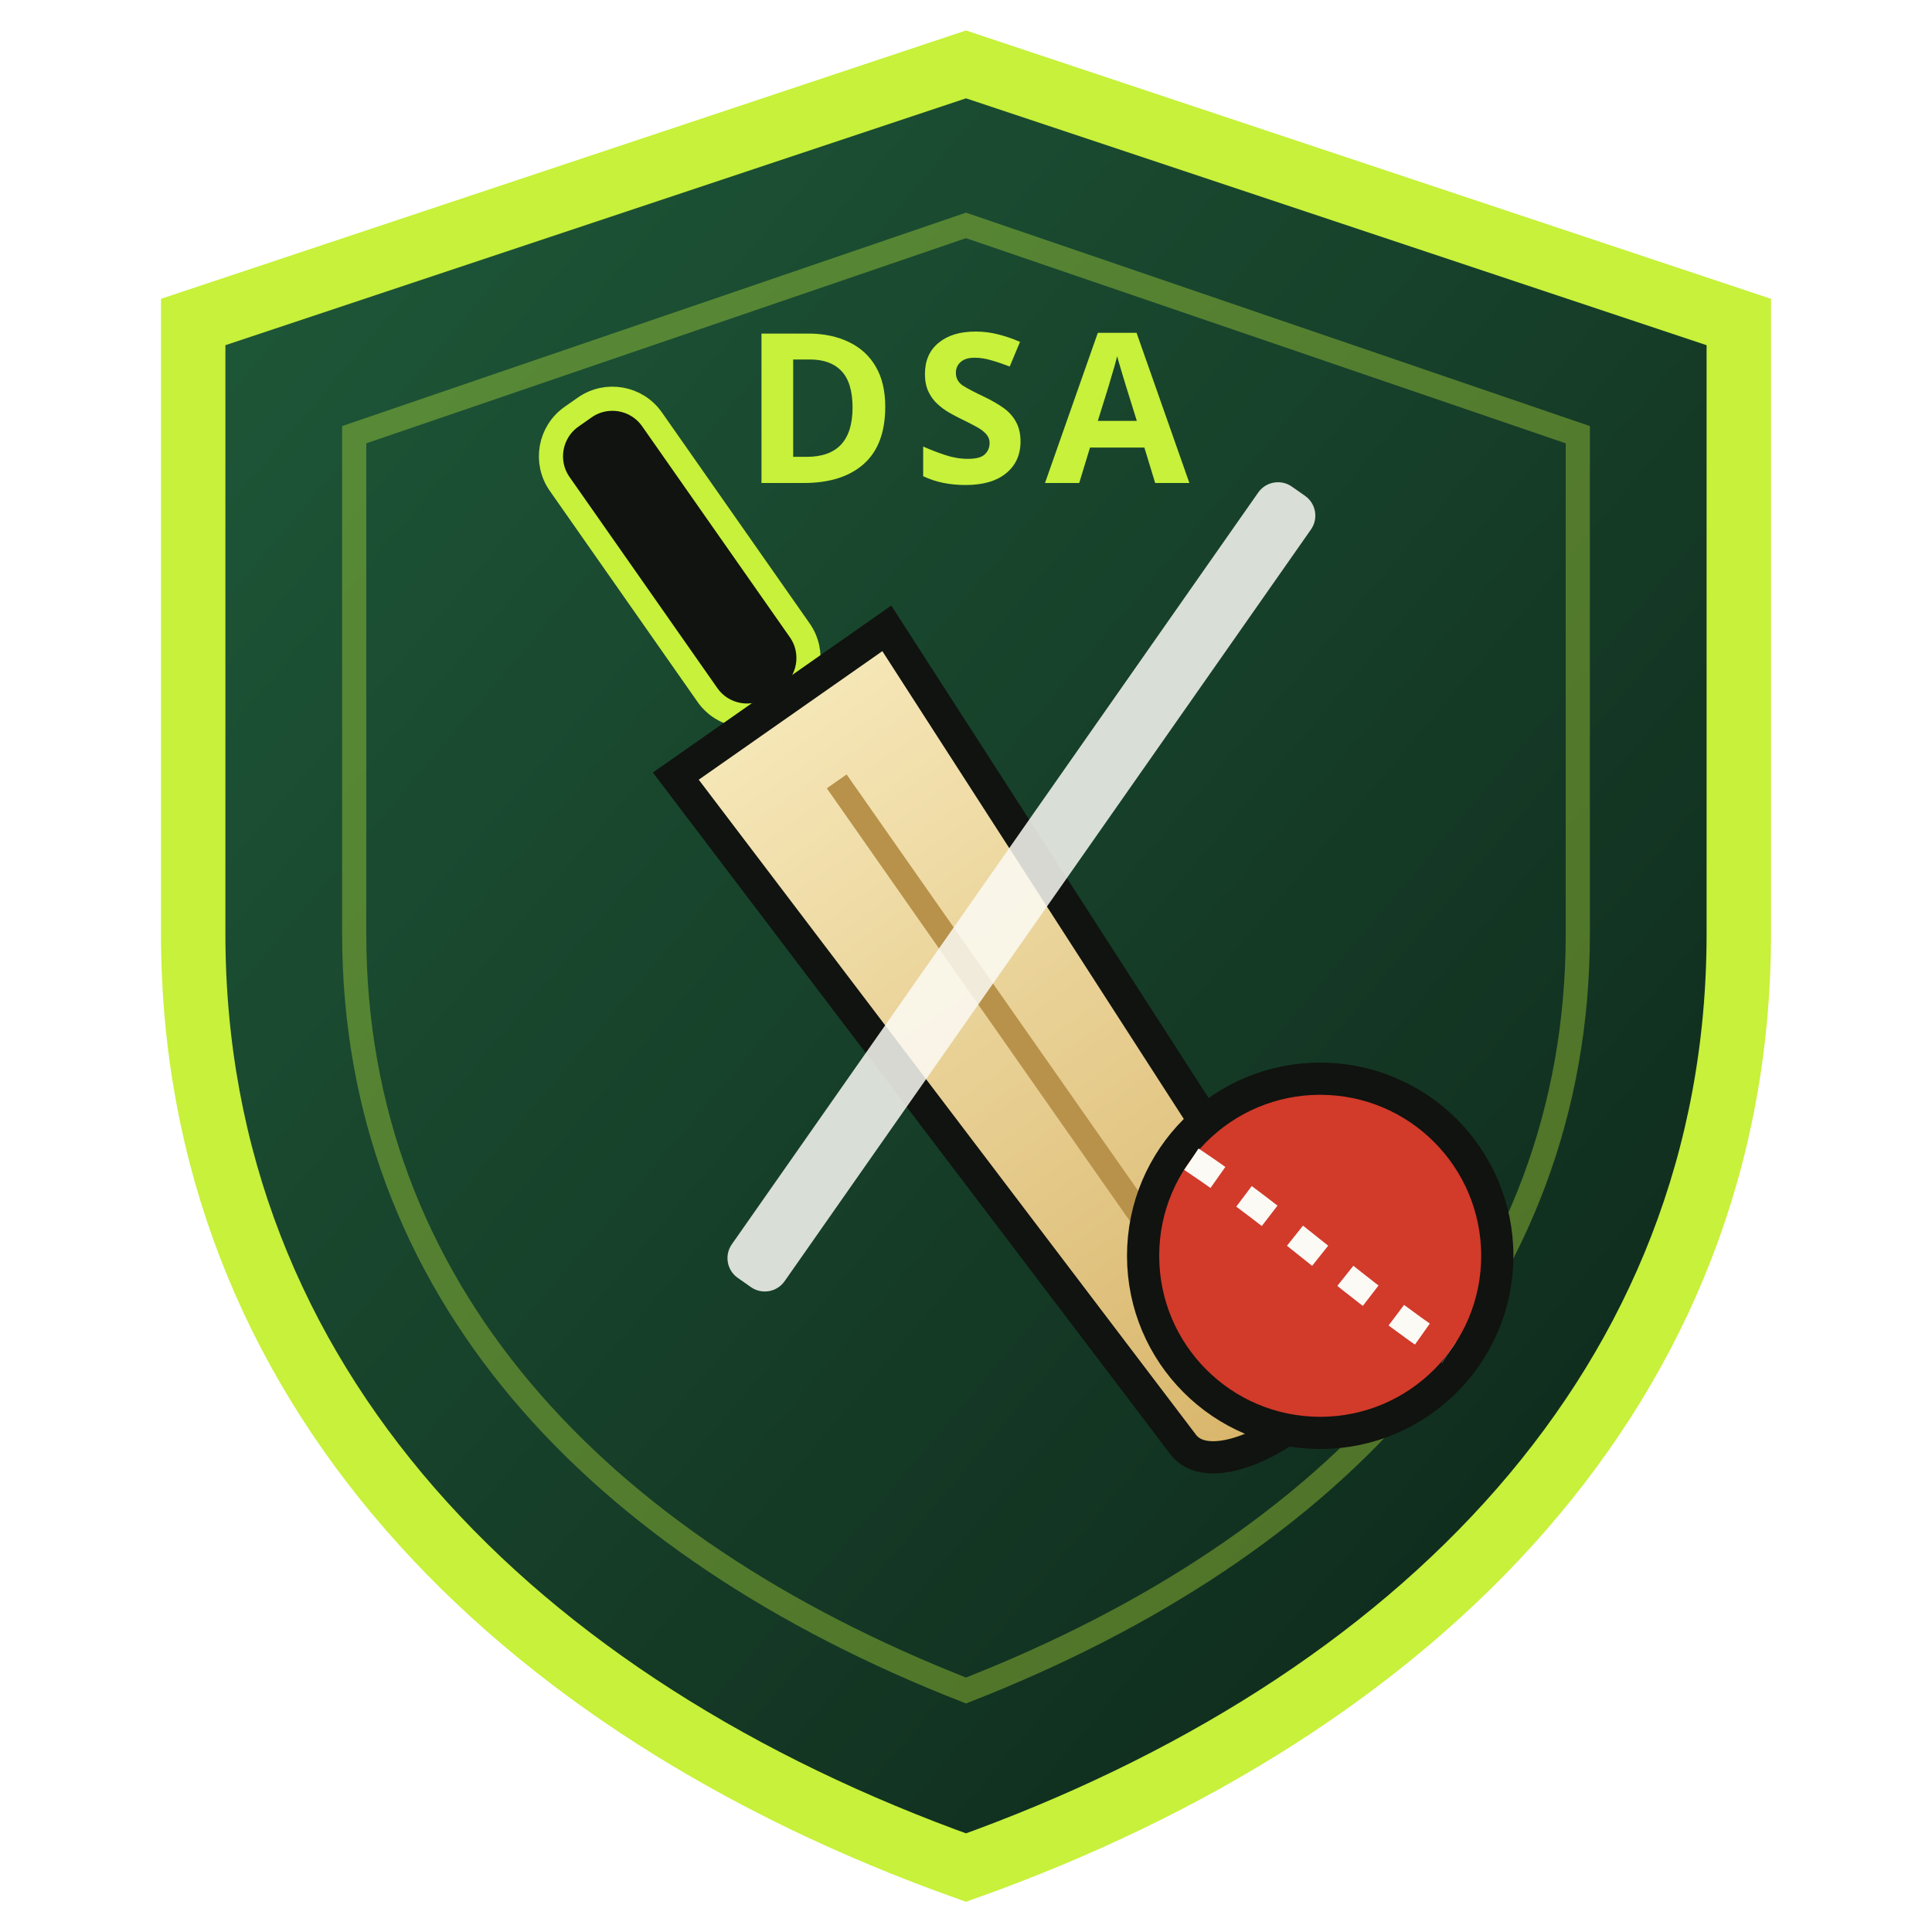
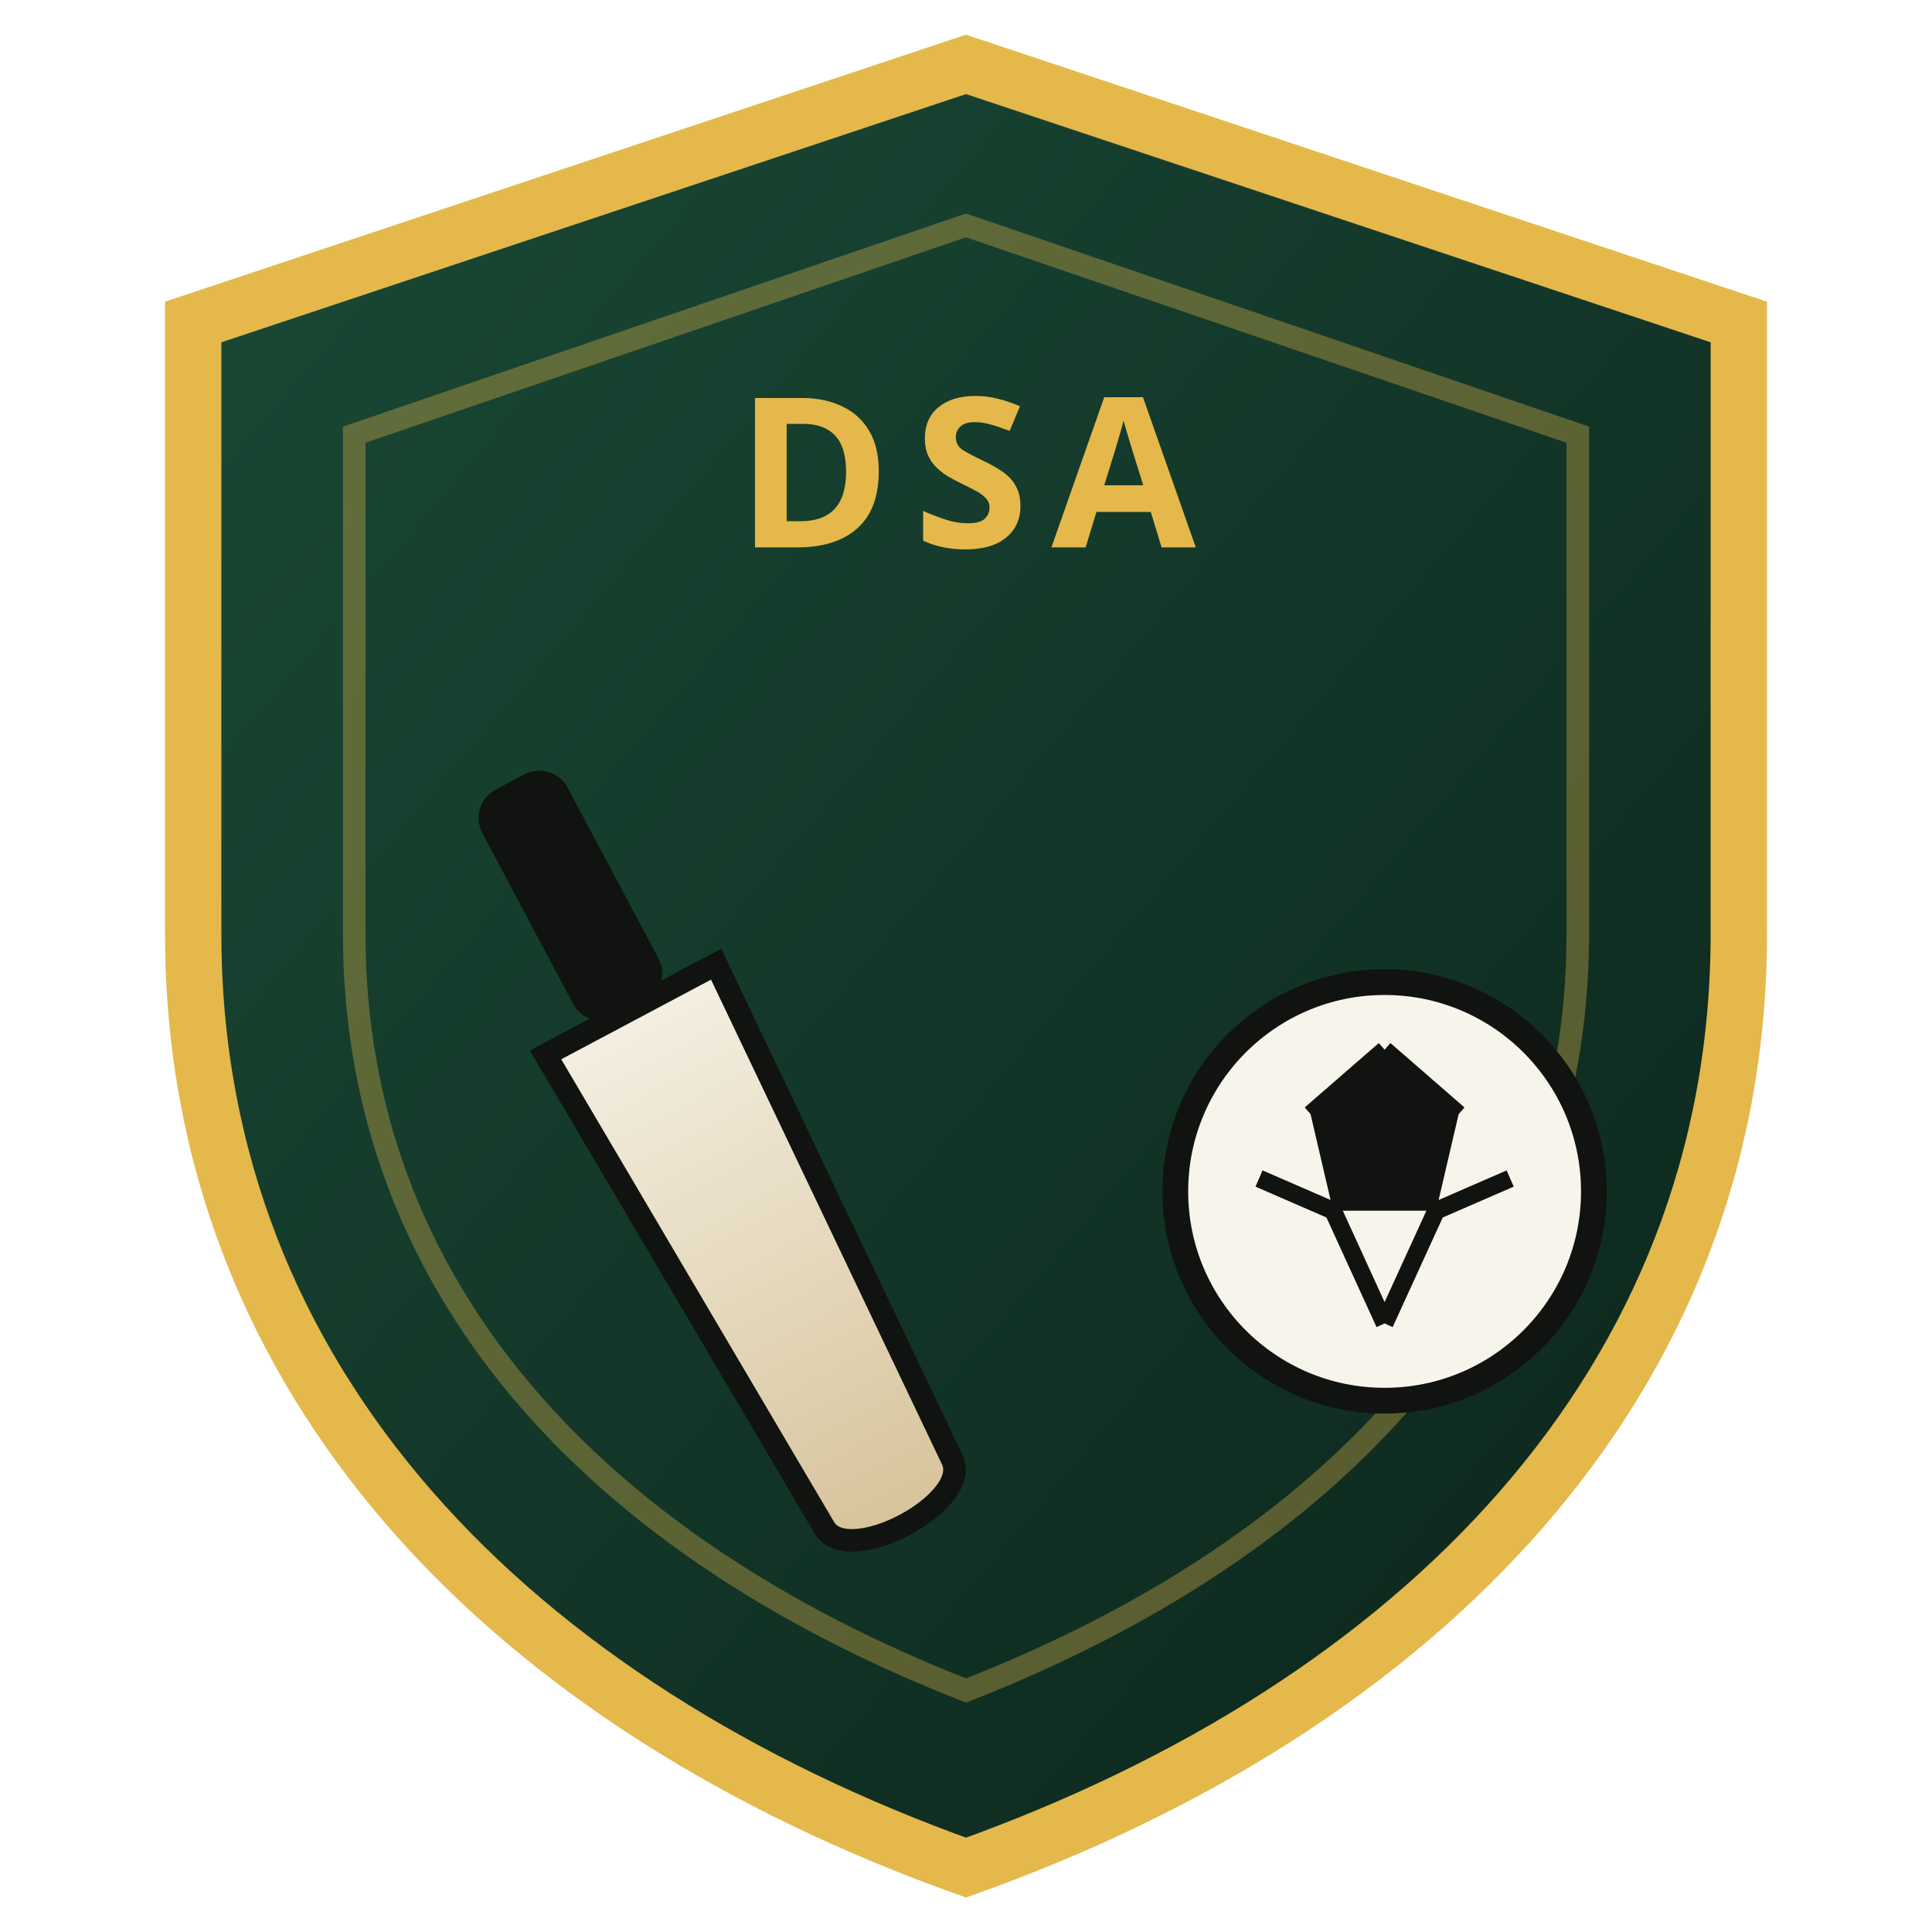
<svg xmlns="http://www.w3.org/2000/svg" viewBox="0 0 120 120" role="img" aria-labelledby="title">
  <defs>
    <linearGradient id="shield" x1="0" y1="0" x2="1" y2="1">
-       <stop offset="0" stop-color="#1f5a3a" />
-       <stop offset="1" stop-color="#0d2418" />
+       <stop offset="0" stop-color="#1a4a36" />
+       <stop offset="1" stop-color="#0c241b" />
    </linearGradient>
    <linearGradient id="bat" x1="0" y1="0" x2="0" y2="1">
-       <stop offset="0" stop-color="#f6e7b8" />
-       <stop offset="1" stop-color="#d8b56a" />
+       <stop offset="0" stop-color="#f4efe2" />
+       <stop offset="1" stop-color="#d7c39a" />
    </linearGradient>
  </defs>
-   <path d="M60 4 L108 20 V58 C108 86 88 106 60 116 C32 106 12 86 12 58 V20 Z" fill="url(#shield)" stroke="#c7f13a" stroke-width="4" />
-   <path d="M60 14 L98 27 V58 C98 80 83 96 60 105 C37 96 22 80 22 58 V27 Z" fill="none" stroke="#c7f13a" stroke-opacity="0.35" stroke-width="1.5" />
-   <g transform="rotate(-35 60 60)">
-     <rect x="56.5" y="18" width="7" height="22" rx="3" fill="#10130f" stroke="#c7f13a" stroke-width="1.5" />
-     <path d="M52 40 H68 L66 92 C66 96 54 96 54 92 Z" fill="url(#bat)" stroke="#10130f" stroke-width="2" />
-     <line x1="60" y1="46" x2="60" y2="88" stroke="#b8924a" stroke-width="1.5" />
+   <path d="M60 4 L108 20 V58 C108 86 88 106 60 116 C32 106 12 86 12 58 V20 Z" fill="url(#shield)" stroke="#e4b84a" stroke-width="3.5" />
+   <path d="M60 14 L98 27 V58 C98 80 83 96 60 105 C37 96 22 80 22 58 V27 Z" fill="none" stroke="#e4b84a" stroke-opacity="0.35" stroke-width="1.4" />
+   <text x="60" y="34" text-anchor="middle" font-family="Oswald, Impact, sans-serif" font-weight="700" font-size="13" fill="#e4b84a" letter-spacing="1.4">DSA</text>
+   <g transform="rotate(-28 42 68)">
+     <rect x="39" y="46" width="6" height="16" rx="2" fill="#10130f" />
+     <path d="M36 62 H48 L46.5 96 C46.5 99 37.5 99 37.5 96 Z" fill="url(#bat)" stroke="#10130f" stroke-width="1.4" />
  </g>
-   <g transform="rotate(35 60 60)">
-     <rect x="58" y="24" width="4" height="60" rx="1.5" fill="#fbfaf5" opacity="0.85" />
+   <g transform="translate(74 62)">
+     <circle cx="12" cy="12" r="13" fill="#f7f4ec" stroke="#10130f" stroke-width="1.6" />
+     <path d="M12 3.2 L16.6 7.2 L15.2 13.2 L8.8 13.2 L7.4 7.2 Z" fill="#10130f" />
+     <path d="M12 3.2 L16.6 7.2 M7.4 7.2 L12 3.2 M8.8 13.2 L4.2 11.2 M15.2 13.2 L19.8 11.2 M8.8 13.2 L12 20.2 M15.2 13.2 L12 20.2" fill="none" stroke="#10130f" stroke-width="1.1" stroke-linejoin="round" />
  </g>
-   <circle cx="82" cy="78" r="11" fill="#d23a2a" stroke="#10130f" stroke-width="2" />
-   <path d="M74 72 C80 76 84 80 90 84" fill="none" stroke="#fbfaf5" stroke-width="1.6" stroke-dasharray="2 2" />
-   <text x="60" y="30" text-anchor="middle" font-family="Oswald, Impact, sans-serif" font-weight="700" font-size="13" fill="#c7f13a" letter-spacing="1">DSA</text>
</svg>
